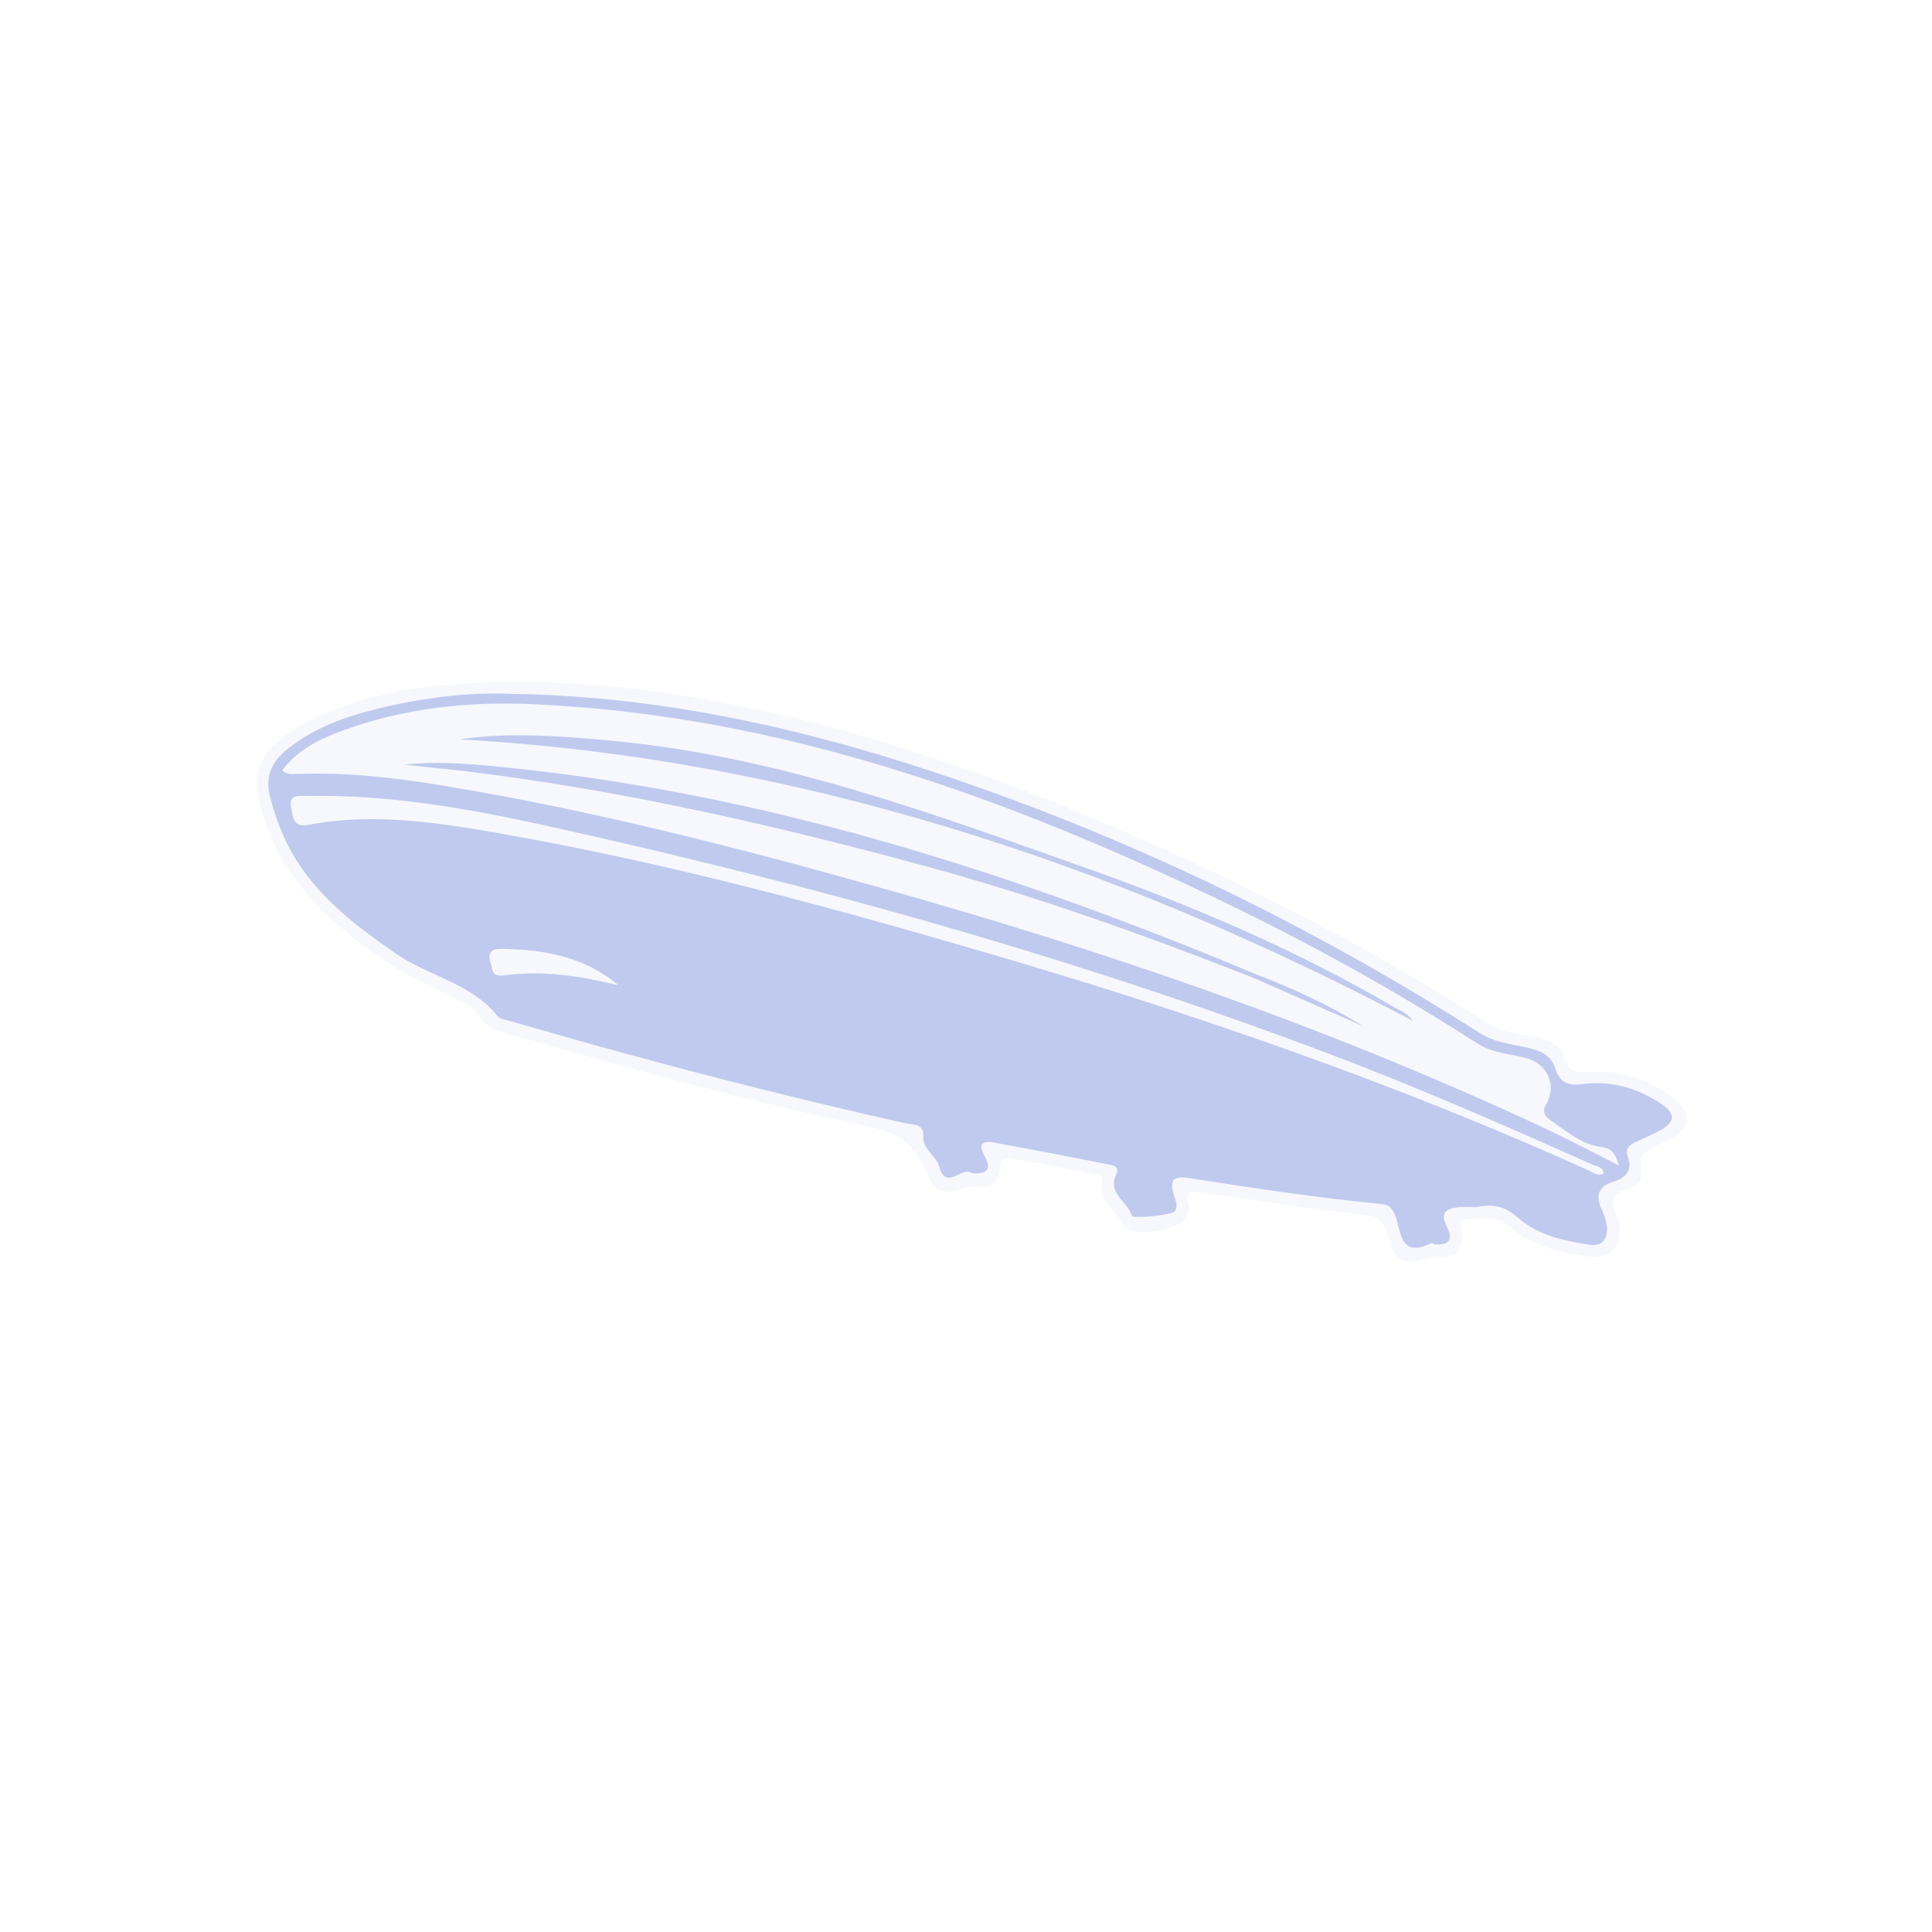
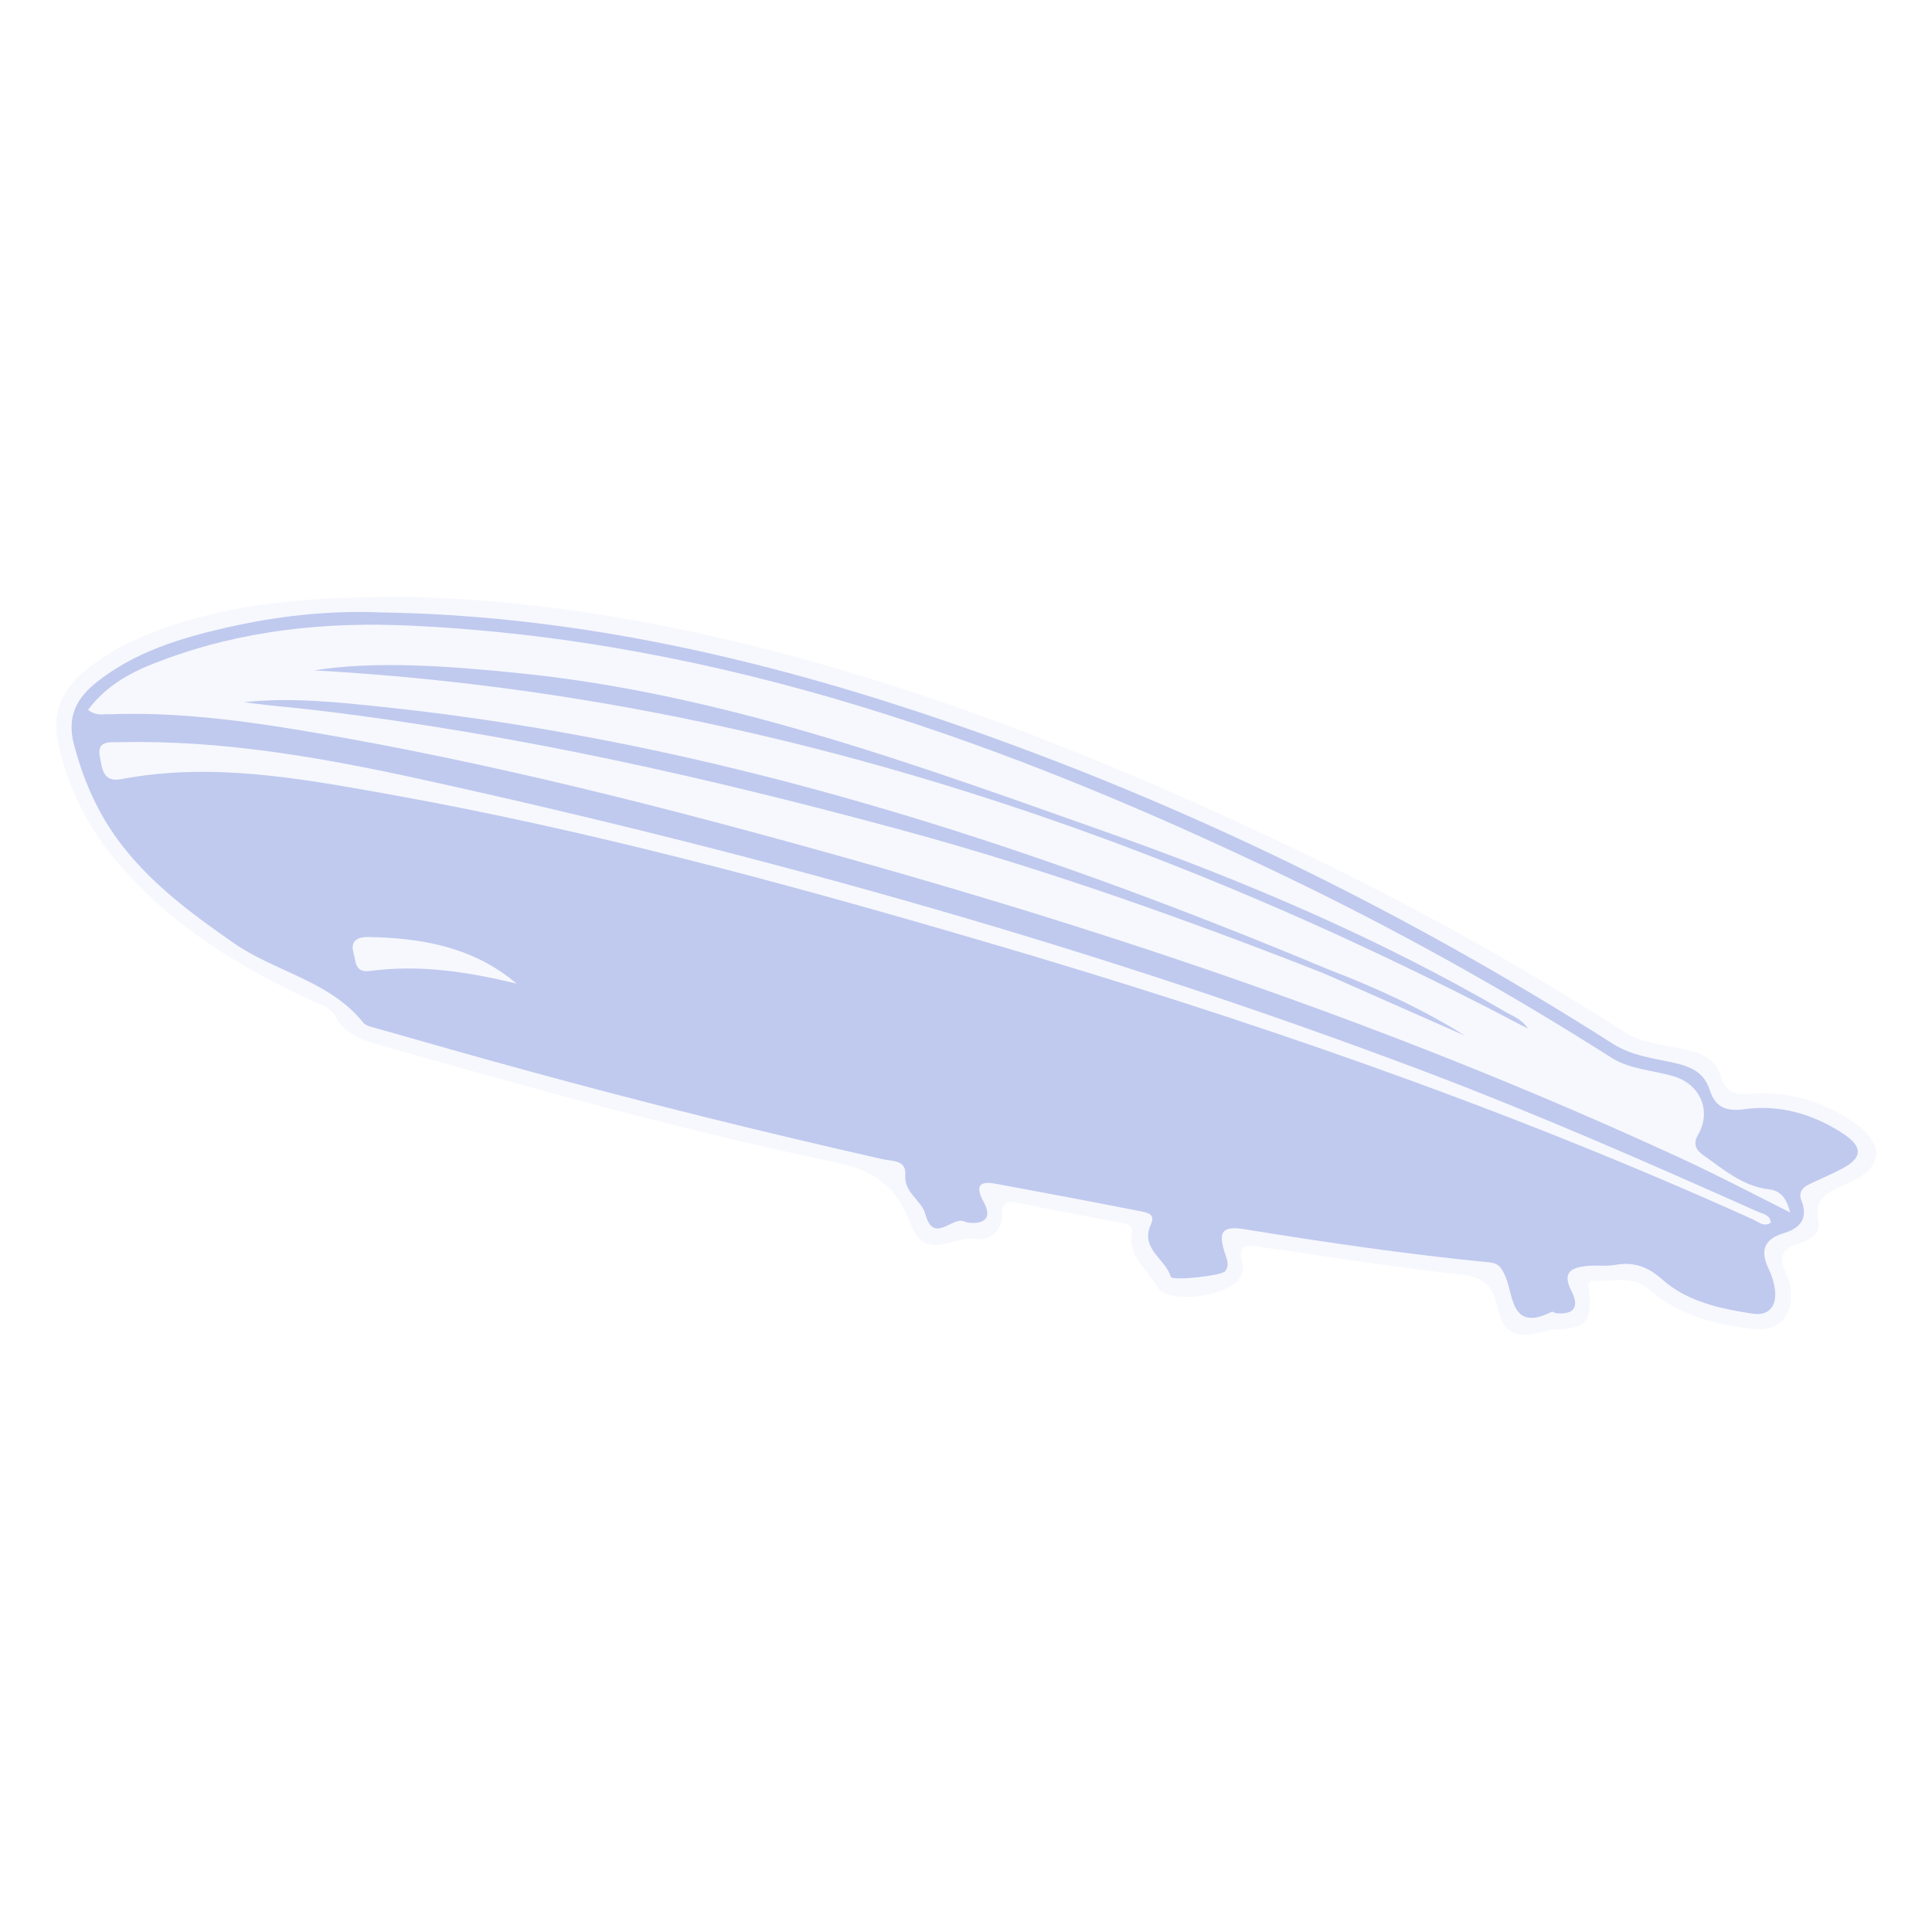
<svg xmlns="http://www.w3.org/2000/svg" version="1.1" id="Capa_1" x="0" y="0" viewBox="0 0 700 700" style="enable-background:new 0 0 700 700" xml:space="preserve">
  <style>
    .st0{fill:#f7f8fd}.st1{fill:#c0caef}
  </style>
-   <path class="st0" d="M195.9 247.1c84 2.6 170.1 33.2 253.4 73.5 30.9 15 60.9 31.7 89.9 50.2 5.5 3.5 12.1 3.8 18.2 5.2 4.6 1.1 8.2 2.9 9.5 7.6 1.1 4.1 3.7 5.1 7.6 4.8 11-.8 21.2 1.9 30.3 8.3 8.8 6.1 8.1 12.8-1.6 17.1-5 2.2-10.2 3.6-8.6 11.2.6 3.1-2.7 5.2-5.6 6-5.1 1.5-5.6 4.4-3.5 8.6.6 1.2 1 2.6 1.2 3.9 1.1 7.7-3.1 12.7-10.8 11.8-10.5-1.2-20.9-3.8-28.9-10.9-5.2-4.6-10.7-2.4-16.1-2.7-2.1-.1-1.5 1.5-1.4 2.9.8 8.8-1 10.7-9.9 11-1.3 0-2.6.5-3.9.8-7.3 2-10.8.1-12.3-7.3-1.2-5.7-3.7-8.4-10.3-9.1-18.8-2-37.4-5.1-56.1-7.7-3.5-.5-8.2-2.2-6.1 4.8.3 1-.1 2.3-.5 3.3-2.4 5.8-20.9 8.5-23.9 3-2.6-4.7-8.2-8.3-7.2-14.8.4-2.5-1.3-3-3.3-3.3-9.6-1.8-19.2-3.6-28.8-5.5-3.2-.7-4.9-.5-4.9 3.6 0 4.3-3.7 7.2-7.3 6.6-6.2-1.1-14.7 6.7-18.7-4.1-3.6-9.7-9.5-15.2-20.8-17.5-44.5-9.3-88.3-21.5-132-34-4.5-1.3-8.6-3.3-10.9-7.5-1.5-2.8-4.1-3.4-6.6-4.5-20.7-9.5-39.7-21.2-54.8-38.6-8.5-9.7-14.3-20.8-17.4-33.6-2.3-9.6.5-16.3 7.7-22.2 6.3-5.1 13.4-8.6 20.9-11.4 20.5-7.7 41.9-9.9 73.5-9.5z" />
-   <path class="st1" d="M185.5 251.4c52.4.8 103 11.8 152.5 28.2 70 23.2 135.9 55 198 94.6 5.4 3.5 11.5 4.1 17.5 5.4 4.8 1.1 8.5 2.7 10.1 7.8 1.5 4.7 4.5 6.1 9.8 5.4 10-1.4 19.5 1.3 28 6.8 6 3.8 5.7 7.1-.5 10.3-2.8 1.4-5.8 2.7-8.7 4.1-2.1 1-3.4 2.4-2.5 4.8 2 5.1-.5 7.9-5 9.3-5.8 1.8-6.7 5.2-4.3 10.3.9 1.8 1.5 3.9 1.8 5.9.5 4.5-1.7 7.4-6.2 6.7-9.3-1.4-18.7-3.4-25.9-9.7-4.2-3.7-8.1-5.1-13.4-4.2-2.7.5-5.5 0-8.2.3-4.2.5-7 1.7-4.3 7 2.4 4.7.8 6.9-4.3 6.4-.4 0-1-.6-1.3-.4-12 6-10.8-5.3-13.4-10.7-1.1-2.2-2-3.1-4.2-3.4-23.3-2.3-46.5-5.7-69.7-9.4-6.6-1.1-7.9.7-5.5 7.5.5 1.6.9 3.1-.2 4.5-1 1.3-15.1 2.8-15.5 1.6-1.5-5.1-8.9-8-5.7-14.9 1.4-3.1-1.3-3.4-3.2-3.8-13.6-2.7-27.3-5.3-40.9-7.8-4.9-.9-5.8.9-3.4 5.2 2.5 4.6.3 6.3-4.4 5.9-.7-.1-1.3-.6-2-.6-3.5 0-8 6-10.2-1.8-1.1-4.1-6.1-6.1-5.8-11.2.3-4.4-3.8-3.9-6.4-4.5-34.4-7.7-68.7-16.3-102.7-25.6-13.6-3.7-27.2-7.6-40.8-11.5-1.5-.4-3.5-.7-4.4-1.8-9.6-12-25-14.4-36.8-22.6-12.6-8.8-24.8-17.8-33.8-30.5-5.6-7.9-9.2-16.6-11.7-26-2.1-8 .8-13.3 6.5-17.8 10.8-8.6 23.7-12.5 36.9-15.5 14.6-3.2 29.3-4.9 44.2-4.3z" />
-   <path class="st0" d="M102.2 279.2c5.5-7.4 13-11.1 20.9-14.1 22.9-8.6 46.7-11.1 71.1-9.9 88.4 4.1 169.6 33.4 248.3 71.2 32.1 15.4 63.1 32.6 93 51.8 5.3 3.4 11.7 3.6 17.6 5.2 7.7 2.2 11.1 9.9 7.1 16.7-1.6 2.7-.4 4.4 1.6 5.8 5.8 4 11.2 8.8 18.5 9.7 3.4.4 5.1 2.3 6.2 6.6-10.2-5.1-19.3-9.9-28.7-14.3-77.2-35.9-157.4-63.5-239.3-86.4-50.8-14.3-102-27.4-154.1-36.2-18.6-3.2-37.4-5.6-56.4-4.9-1.6-.1-3.5.6-5.8-1.2z" />
-   <path class="st0" d="M581 425.1c-2 1.3-3.5-.2-5.1-.9-71.3-32.2-145.1-57.6-220.2-79.5-55.5-16.2-111.3-31.3-168.3-41.6-25-4.5-50.3-9.1-75.9-4.2-5.3 1-5.4-3.2-6-6.3-1-4.9 2.9-4.2 5.7-4.2 29.1-.6 57.6 4.4 85.9 10.6 96.8 21.3 192.1 47.9 284.9 83 32.2 12.2 63.7 26 95 40 1.6.6 3.7.7 4 3.1zM224.1 357c-13.8-3.4-27.6-5.5-41.8-3.6-4.3.6-3.9-2.6-4.7-5.1-1-3.6 1.3-4.6 4-4.5 15.5.2 30.2 2.8 42.5 13.2z" />
-   <path class="st1" d="M453.9 354.2c-39.2-15.4-78.8-29.6-119.4-40.6-54.9-14.9-110.3-27.5-166.9-34.3-7-.8-14-1.4-21-2.3 13.4-1.4 26.7 0 40 1.4 93.7 9.9 182.2 38.5 268.5 74.6.3 1.1.2 1.8-1.2 1.2z" />
-   <path class="st1" d="M511.9 369.9c-109.9-58-224.9-95.3-345.4-102 17-2.7 37.6-1.3 58.3.8 58.4 5.9 112.9 26 167.6 45.4 39.1 13.8 77.2 30 113.2 51.1 2 1.1 4.5 1.9 6.3 4.7z" />
-   <path class="st1" d="m453.9 354.2 1.2-1.2c13.5 5.2 26.6 11.2 39 18.9-13.5-5.9-26.8-11.8-40.2-17.7z" />
+   <path class="st0" d="M151.3 216.3c107 3.4 216.5 42.3 322.6 93.6 39.4 19 77.6 40.3 114.5 63.9 7.1 4.5 15.4 4.8 23.2 6.7 5.8 1.4 10.4 3.6 12 9.7 1.4 5.2 4.7 6.5 9.7 6.1 14.1-1.1 27 2.5 38.6 10.5 11.2 7.8 10.4 16.3-2 21.8-6.4 2.8-13 4.6-11 14.3.8 3.9-3.4 6.6-7.2 7.7-6.5 1.8-7.1 5.6-4.5 11 .7 1.5 1.3 3.3 1.5 4.9 1.4 9.9-4 16.2-13.8 15-13.3-1.6-26.6-4.9-36.8-13.9-6.7-5.9-13.6-3.1-20.5-3.5-2.7-.2-1.9 2-1.8 3.7 1 11.2-1.2 13.6-12.6 13.9-1.7.1-3.3.6-5 1-9.4 2.5-13.7.1-15.7-9.3-1.5-7.2-4.8-10.7-13.1-11.6-23.9-2.5-47.6-6.5-71.4-9.8-4.5-.6-10.5-2.7-7.7 6.1.4 1.2-.1 2.9-.7 4.2-3.1 7.3-26.6 10.8-30.4 3.8-3.3-6-10.4-10.6-9.1-18.9.5-3.2-1.7-3.8-4.2-4.2-12.2-2.3-24.5-4.6-36.6-7.1-4.1-.8-6.3-.7-6.2 4.6 0 5.5-4.8 9.2-9.3 8.4-8-1.4-18.7 8.5-23.8-5.3-4.6-12.4-12.1-19.3-26.5-22.3-56.6-11.8-112.4-27.4-168-43.3-5.7-1.6-11-4.1-13.9-9.6-1.9-3.5-5.2-4.3-8.3-5.7-26.3-12.1-50.6-27-69.8-49.1-10.8-12.4-18.2-26.5-22.1-42.7-3-12.2.7-20.8 9.8-28.2 8-6.5 17-11 26.6-14.5 26-9.5 53.3-12.3 93.5-11.9z" />
+   <path class="st1" d="M138.1 221.9c66.7 1 131.1 15.1 194.2 35.9 89.1 29.5 173 70 252.1 120.4 6.9 4.4 14.7 5.2 22.2 6.9 6.1 1.4 10.8 3.4 12.9 9.9 1.9 6 5.7 7.8 12.5 6.9 12.7-1.8 24.8 1.7 35.6 8.7 7.6 4.9 7.3 9.1-.7 13.1-3.6 1.8-7.3 3.5-11 5.2-2.7 1.2-4.4 3-3.2 6.1 2.6 6.5-.6 10.1-6.4 11.8-7.4 2.2-8.6 6.6-5.4 13.1 1.1 2.3 1.9 4.9 2.2 7.5.7 5.7-2.1 9.4-7.9 8.6-11.8-1.8-23.8-4.3-32.9-12.4-5.3-4.7-10.4-6.5-17.1-5.3-3.4.6-7 0-10.4.4-5.4.6-8.9 2.2-5.5 8.9 3.1 6 1 8.8-5.5 8.2-.6-.1-1.3-.7-1.6-.5-15.3 7.7-13.7-6.8-17.1-13.6-1.4-2.9-2.5-4-5.3-4.3-29.7-2.9-59.2-7.2-88.7-12-8.5-1.4-10 .9-7 9.5.7 2 1.2 3.9-.2 5.7-1.2 1.6-19.3 3.6-19.7 2-1.9-6.5-11.3-10.2-7.2-19 1.8-3.9-1.6-4.3-4.1-4.8-17.3-3.4-34.7-6.7-52.1-9.9-6.3-1.2-7.4 1.1-4.4 6.6 3.2 5.8.3 8.1-5.6 7.5-.8-.1-1.7-.7-2.5-.7-4.5-.1-10.2 7.7-13-2.3-1.4-5.2-7.8-7.8-7.3-14.3.4-5.6-4.9-4.9-8.2-5.7-43.8-9.9-87.4-20.7-130.7-32.6-17.3-4.7-34.6-9.7-51.9-14.6-1.9-.6-4.5-.9-5.6-2.3-12.2-15.2-31.8-18.3-46.9-28.8-16.1-11.2-31.6-22.7-43-38.8-7.1-10.1-11.7-21.1-14.9-33.1-2.7-10.2 1-16.9 8.3-22.7 13.8-10.9 30.2-15.9 46.9-19.7 18.4-4.2 37.1-6.3 56.1-5.5z" />
+   <path class="st0" d="M31.9 257.2c7-9.4 16.6-14.2 26.7-17.9 29.2-11 59.5-14.1 90.5-12.6 112.6 5.3 215.9 42.5 316.2 90.6 40.8 19.6 80.3 41.6 118.5 65.9 6.8 4.3 14.9 4.5 22.4 6.7 9.8 2.8 14.1 12.6 9 21.3-2 3.5-.5 5.6 2 7.4 7.3 5.1 14.2 11.2 23.6 12.3 4.3.5 6.4 3 7.8 8.4-12.9-6.5-24.6-12.6-36.5-18.2-98.3-45.7-200.4-80.8-304.6-110-64.7-18.2-129.8-34.9-196.2-46.1-23.7-4-47.6-7.1-71.8-6.2-2.2-.1-4.6.7-7.6-1.6z" />
+   <path class="st0" d="M641.6 443c-2.6 1.7-4.5-.3-6.5-1.2-90.8-41-184.8-73.3-280.3-101.2-70.7-20.7-141.7-39.9-214.3-52.9-31.9-5.7-64-11.6-96.6-5.4-6.7 1.3-6.9-4.1-7.7-8-1.3-6.2 3.7-5.3 7.3-5.4 37.1-.8 73.3 5.6 109.3 13.5 123.3 27.1 244.6 61 362.8 105.6 41 15.5 81.1 33.1 121 50.9 2 .9 4.7 1.1 5 4.1zm-454.4-86.6c-17.6-4.3-35.2-7-53.2-4.6-5.5.7-5-3.4-5.9-6.5-1.3-4.6 1.7-5.8 5.1-5.8 19.6.3 38.3 3.6 54 16.9z" />
+   <path class="st1" d="M479.7 352.7c-49.9-19.6-100.3-37.6-152.1-51.7-69.9-19-140.5-35-212.5-43.6-8.9-1.1-17.8-1.7-26.7-3 17-1.8 34 0 50.9 1.8 119.3 12.6 231.9 49 341.9 95 .5 1.5.3 2.3-1.5 1.5z" />
+   <path class="st1" d="M553.6 372.7c-139.9-73.8-286.4-121.3-439.8-129.8 21.6-3.5 47.9-1.7 74.3 1 74.3 7.5 143.8 33.2 213.4 57.8 49.8 17.6 98.3 38.3 144.1 65 2.6 1.5 5.7 2.5 8 6z" />
+   <path class="st1" d="m479.7 352.7 1.5-1.5c17.2 6.6 33.9 14.2 49.7 24.1-17.1-7.5-34.1-15.1-51.2-22.6z" />
</svg>
